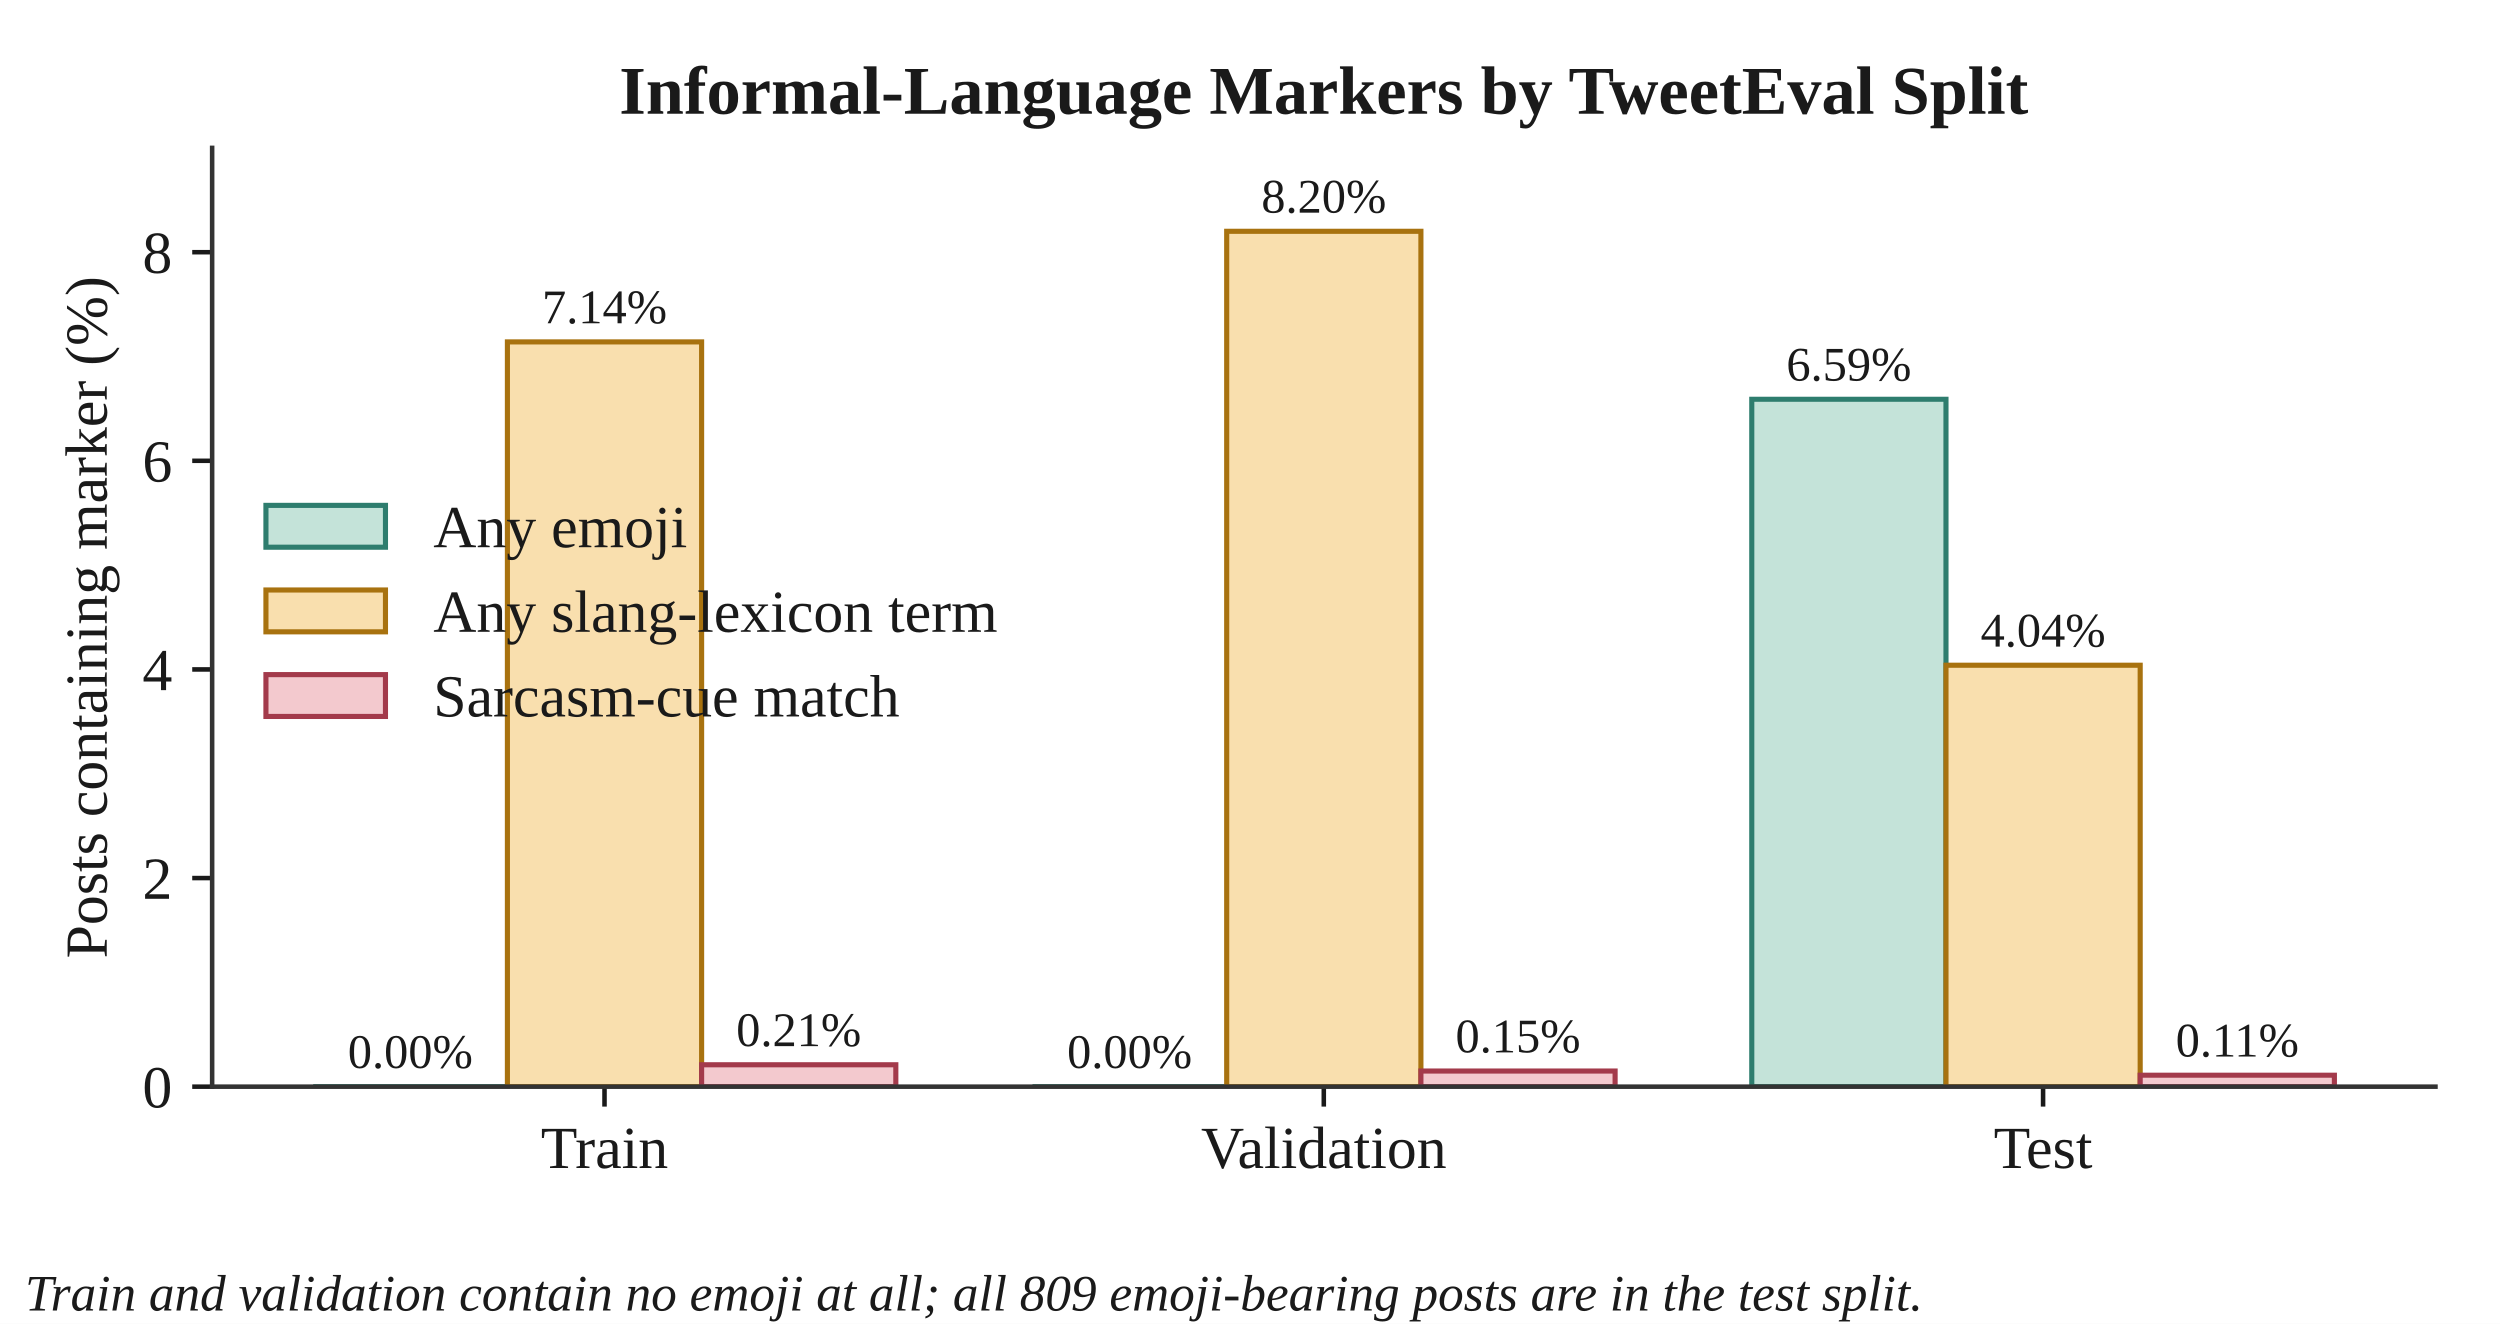
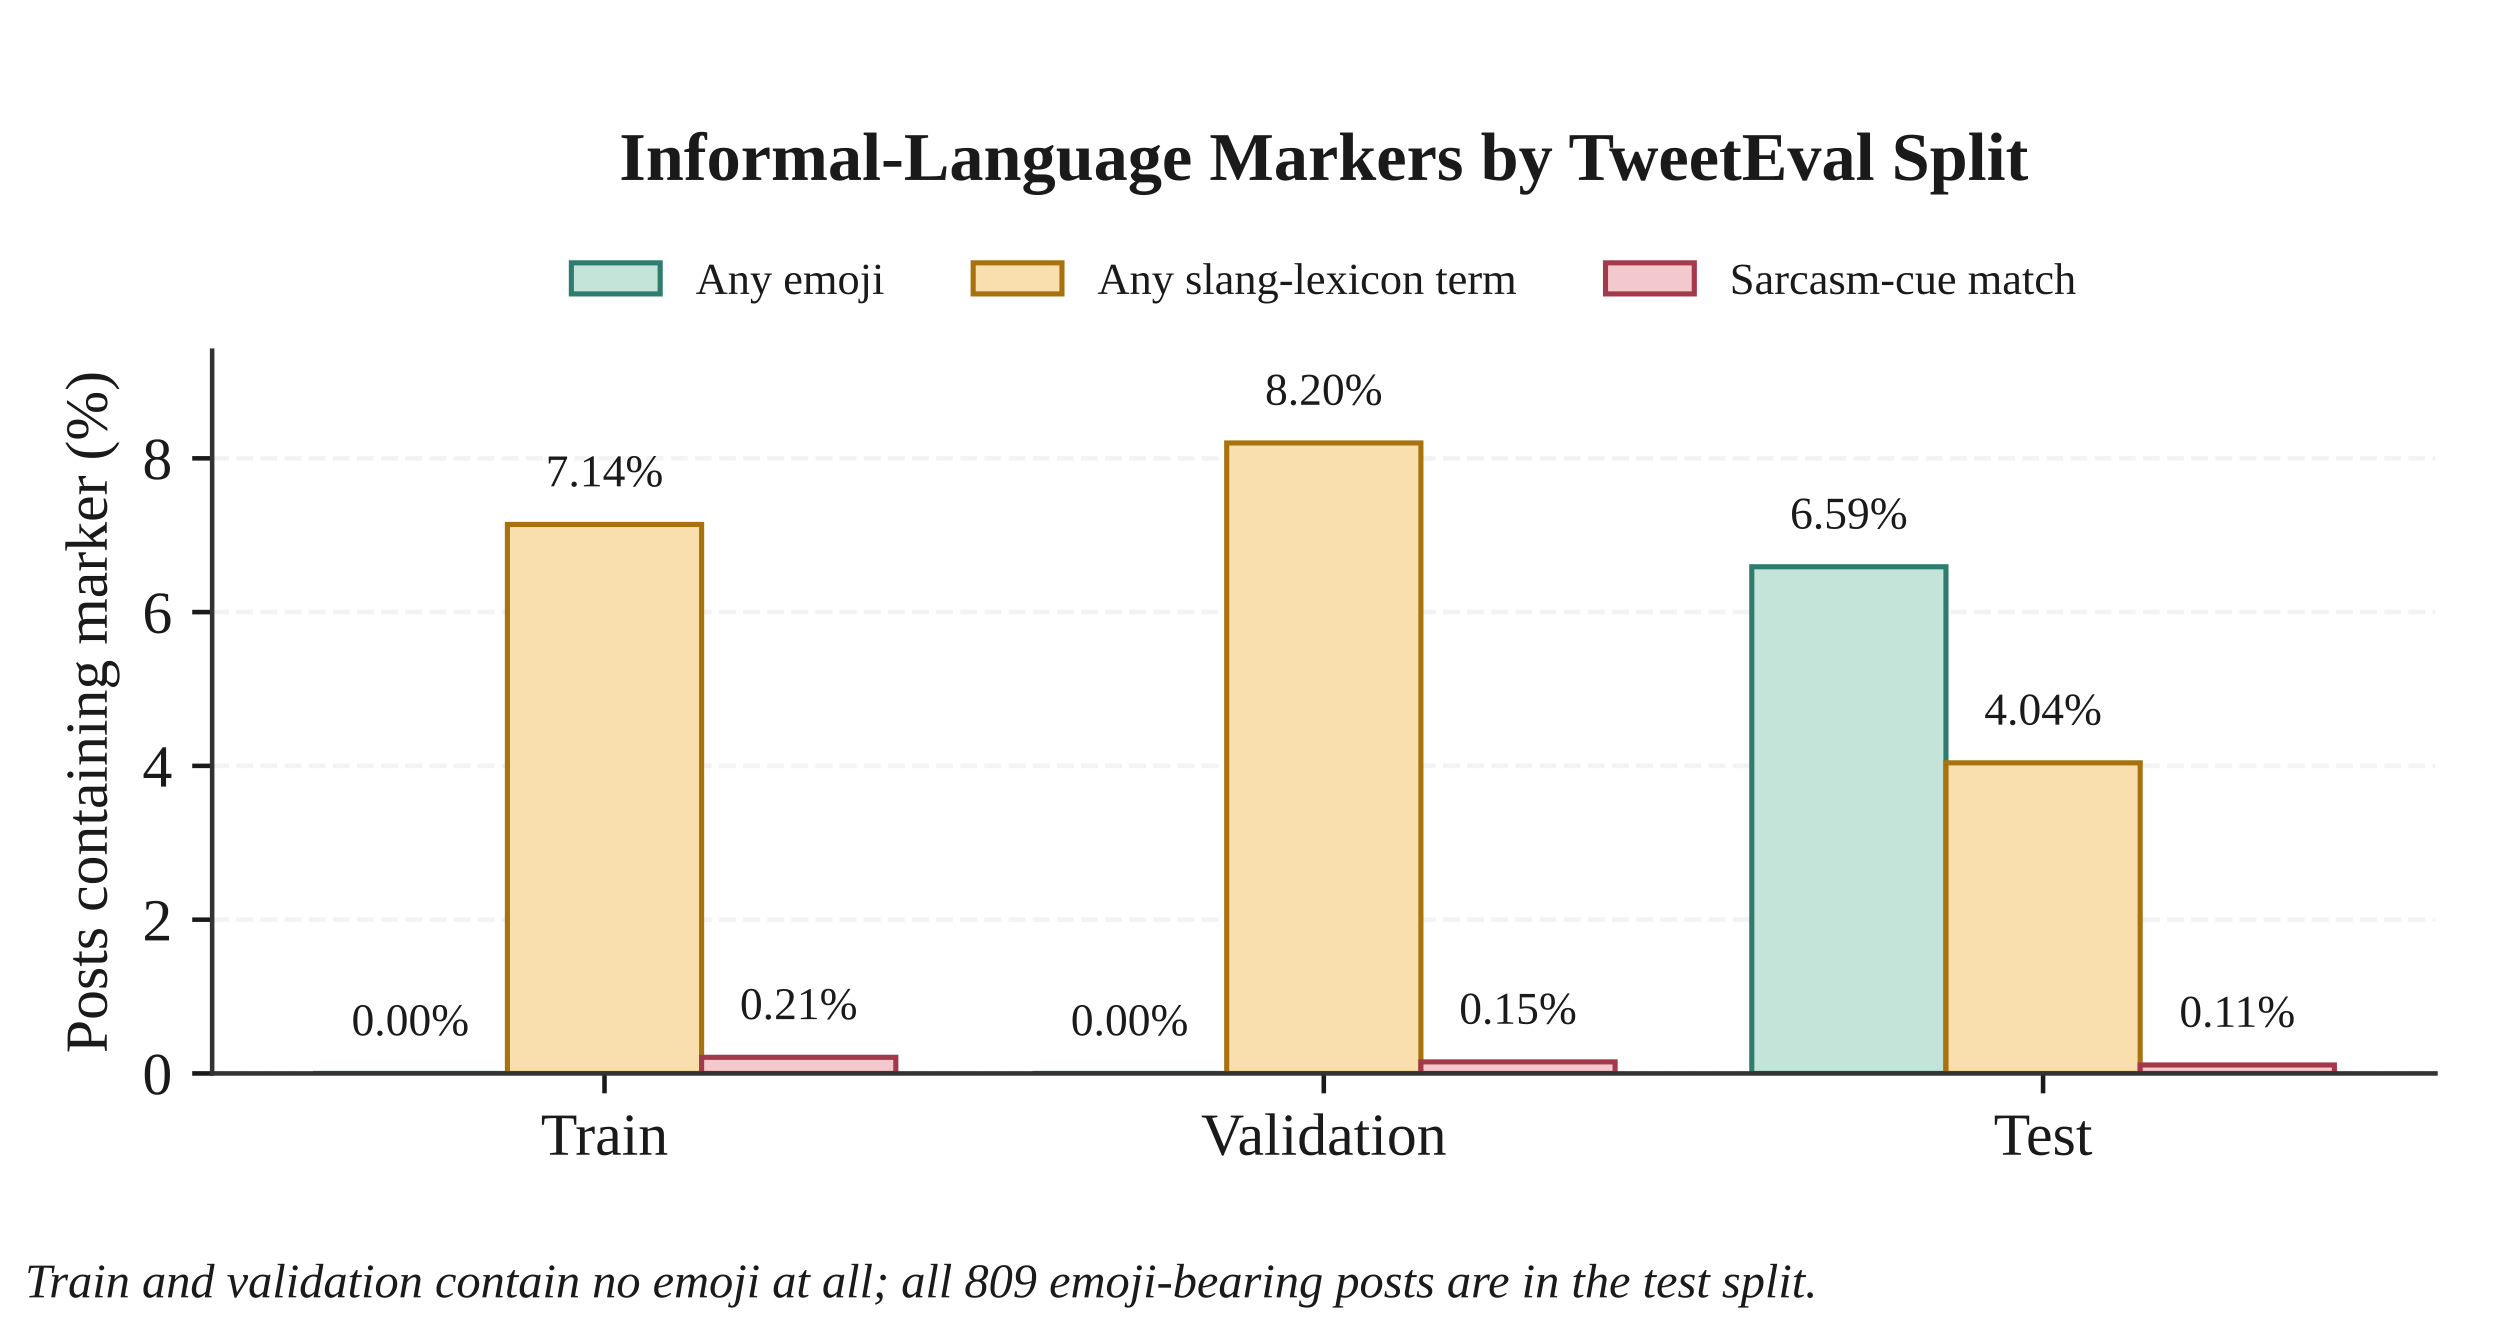
<svg xmlns="http://www.w3.org/2000/svg" xmlns:xlink="http://www.w3.org/1999/xlink" width="439.2pt" height="232.56pt" viewBox="0 0 439.2 232.56" version="1.1">
  <defs>
    <style type="text/css">*{stroke-linejoin: round; stroke-linecap: butt}</style>
  </defs>
  <g id="figure_1">
    <g id="patch_1">
      <path d="M 0 232.56  L 439.2 232.56  L 439.2 0  L 0 0  z " style="fill: #ffffff" />
    </g>
    <g id="axes_1">
      <g id="patch_2">
-         <path d="M 37.269 190.906  L 427.86 190.906  L 427.86 25.98  L 37.269 25.98  z " style="fill: #ffffff" />
-       </g>
-       <g id="patch_3">
-         <path d="M 55.023 190.906  L 89.141 190.906  L 89.141 190.906  L 55.023 190.906  z " clip-path="url(#p0d674bd217)" style="fill: #c4e3d9; stroke: #2e7d6e; stroke-width: 0.9; stroke-linejoin: miter" />
-       </g>
-       <g id="patch_4">
-         <path d="M 181.387 190.906  L 215.505 190.906  L 215.505 190.906  L 181.387 190.906  z " clip-path="url(#p0d674bd217)" style="fill: #c4e3d9; stroke: #2e7d6e; stroke-width: 0.9; stroke-linejoin: miter" />
-       </g>
-       <g id="patch_5">
-         <path d="M 307.751 190.906  L 341.869 190.906  L 341.869 70.144  L 307.751 70.144  z " clip-path="url(#p0d674bd217)" style="fill: #c4e3d9; stroke: #2e7d6e; stroke-width: 0.9; stroke-linejoin: miter" />
-       </g>
-       <g id="patch_6">
-         <path d="M 89.141 190.906  L 123.259 190.906  L 123.259 60.065  L 89.141 60.065  z " clip-path="url(#p0d674bd217)" style="fill: #f9dfae; stroke: #a8720f; stroke-width: 0.9; stroke-linejoin: miter" />
-       </g>
-       <g id="patch_7">
-         <path d="M 215.505 190.906  L 249.624 190.906  L 249.624 40.64  L 215.505 40.64  z " clip-path="url(#p0d674bd217)" style="fill: #f9dfae; stroke: #a8720f; stroke-width: 0.9; stroke-linejoin: miter" />
-       </g>
-       <g id="patch_8">
-         <path d="M 341.869 190.906  L 375.988 190.906  L 375.988 116.873  L 341.869 116.873  z " clip-path="url(#p0d674bd217)" style="fill: #f9dfae; stroke: #a8720f; stroke-width: 0.9; stroke-linejoin: miter" />
-       </g>
-       <g id="patch_9">
-         <path d="M 123.259 190.906  L 157.378 190.906  L 157.378 187.058  L 123.259 187.058  z " clip-path="url(#p0d674bd217)" style="fill: #f3c9ce; stroke: #a33a4b; stroke-width: 0.9; stroke-linejoin: miter" />
-       </g>
-       <g id="patch_10">
-         <path d="M 249.624 190.906  L 283.742 190.906  L 283.742 188.158  L 249.624 188.158  z " clip-path="url(#p0d674bd217)" style="fill: #f3c9ce; stroke: #a33a4b; stroke-width: 0.9; stroke-linejoin: miter" />
-       </g>
-       <g id="patch_11">
-         <path d="M 375.988 190.906  L 410.106 190.906  L 410.106 188.891  L 375.988 188.891  z " clip-path="url(#p0d674bd217)" style="fill: #f3c9ce; stroke: #a33a4b; stroke-width: 0.9; stroke-linejoin: miter" />
+         <path d="M 37.269 188.581  L 427.86 188.581  L 427.86 61.608  L 37.269 61.608  z " style="fill: #ffffff" />
      </g>
      <g id="matplotlib.axis_1">
        <g id="xtick_1">
          <g id="line2d_1">
            <defs>
-               <path id="m6673c83075" d="M 0 0  L 0 3.5  " style="stroke: #1a1a1a; stroke-width: 0.8" />
+               <path id="m4780ba5331" d="M 0 0  L 0 3.5  " style="stroke: #1a1a1a; stroke-width: 0.8" />
            </defs>
            <g>
-               <use xlink:href="#m6673c83075" x="106.2" y="190.906" style="fill: #1a1a1a; stroke: #1a1a1a; stroke-width: 0.8" />
+               <use xlink:href="#m4780ba5331" x="106.2" y="188.581" style="fill: #1a1a1a; stroke: #1a1a1a; stroke-width: 0.8" />
            </g>
          </g>
          <g id="text_1">
-             <text style="font-size: 10.5px; font-family: 'Times New Roman', 'Liberation Serif', serif; text-anchor: middle; fill: #1a1a1a" x="106.2" y="205.192" transform="rotate(-0 106.2003 205.1924)">Train</text>
+             <text style="font-size: 10.5px; font-family: 'Times New Roman', 'Liberation Serif', 'DejaVu Serif', serif; text-anchor: middle; fill: #1a1a1a" x="106.2" y="202.867" transform="rotate(-0 106.2003 202.8668)">Train</text>
          </g>
        </g>
        <g id="xtick_2">
          <g id="line2d_2">
            <g>
-               <use xlink:href="#m6673c83075" x="232.564" y="190.906" style="fill: #1a1a1a; stroke: #1a1a1a; stroke-width: 0.8" />
+               <use xlink:href="#m4780ba5331" x="232.564" y="188.581" style="fill: #1a1a1a; stroke: #1a1a1a; stroke-width: 0.8" />
            </g>
          </g>
          <g id="text_2">
-             <text style="font-size: 10.5px; font-family: 'Times New Roman', 'Liberation Serif', serif; text-anchor: middle; fill: #1a1a1a" x="232.564" y="205.192" transform="rotate(-0 232.5644 205.1924)">Validation</text>
+             <text style="font-size: 10.5px; font-family: 'Times New Roman', 'Liberation Serif', 'DejaVu Serif', serif; text-anchor: middle; fill: #1a1a1a" x="232.564" y="202.867" transform="rotate(-0 232.5644 202.8668)">Validation</text>
          </g>
        </g>
        <g id="xtick_3">
          <g id="line2d_3">
            <g>
-               <use xlink:href="#m6673c83075" x="358.928" y="190.906" style="fill: #1a1a1a; stroke: #1a1a1a; stroke-width: 0.8" />
+               <use xlink:href="#m4780ba5331" x="358.928" y="188.581" style="fill: #1a1a1a; stroke: #1a1a1a; stroke-width: 0.8" />
            </g>
          </g>
          <g id="text_3">
-             <text style="font-size: 10.5px; font-family: 'Times New Roman', 'Liberation Serif', serif; text-anchor: middle; fill: #1a1a1a" x="358.928" y="205.192" transform="rotate(-0 358.9284 205.1924)">Test</text>
+             <text style="font-size: 10.5px; font-family: 'Times New Roman', 'Liberation Serif', 'DejaVu Serif', serif; text-anchor: middle; fill: #1a1a1a" x="358.928" y="202.867" transform="rotate(-0 358.9284 202.8668)">Test</text>
          </g>
        </g>
      </g>
      <g id="matplotlib.axis_2">
        <g id="ytick_1">
          <g id="line2d_4">
+             <path d="M 37.269 188.581  L 427.86 188.581  " clip-path="url(#p23a0563ff3)" style="fill: none; stroke-dasharray: 2.96,1.28; stroke-dashoffset: 0; stroke: #b0b0b0; stroke-opacity: 0.15; stroke-width: 0.8" />
+           </g>
+           <g id="line2d_5">
            <defs>
-               <path id="m916b7e25a5" d="M 0 0  L -3.5 0  " style="stroke: #1a1a1a; stroke-width: 0.8" />
+               <path id="m7eac9d2bac" d="M 0 0  L -3.5 0  " style="stroke: #1a1a1a; stroke-width: 0.8" />
            </defs>
            <g>
-               <use xlink:href="#m916b7e25a5" x="37.269" y="190.906" style="fill: #1a1a1a; stroke: #1a1a1a; stroke-width: 0.8" />
+               <use xlink:href="#m7eac9d2bac" x="37.269" y="188.581" style="fill: #1a1a1a; stroke: #1a1a1a; stroke-width: 0.8" />
            </g>
          </g>
          <g id="text_4">
-             <text style="font-size: 10.5px; font-family: 'Times New Roman', 'Liberation Serif', serif; text-anchor: end; fill: #1a1a1a" x="30.269" y="194.549" transform="rotate(-0 30.26875 194.5494)">0</text>
+             <text style="font-size: 10.5px; font-family: 'Times New Roman', 'Liberation Serif', 'DejaVu Serif', serif; text-anchor: end; fill: #1a1a1a" x="30.269" y="192.224" transform="rotate(-0 30.26875 192.2238)">0</text>
          </g>
        </g>
        <g id="ytick_2">
-           <g id="line2d_5">
-             <g>
-               <use xlink:href="#m916b7e25a5" x="37.269" y="154.256" style="fill: #1a1a1a; stroke: #1a1a1a; stroke-width: 0.8" />
+           <g id="line2d_6">
+             <path d="M 37.269 161.565  L 427.86 161.565  " clip-path="url(#p23a0563ff3)" style="fill: none; stroke-dasharray: 2.96,1.28; stroke-dashoffset: 0; stroke: #b0b0b0; stroke-opacity: 0.15; stroke-width: 0.8" />
+           </g>
+           <g id="line2d_7">
+             <g>
+               <use xlink:href="#m7eac9d2bac" x="37.269" y="161.565" style="fill: #1a1a1a; stroke: #1a1a1a; stroke-width: 0.8" />
            </g>
          </g>
          <g id="text_5">
-             <text style="font-size: 10.5px; font-family: 'Times New Roman', 'Liberation Serif', serif; text-anchor: end; fill: #1a1a1a" x="30.269" y="157.899" transform="rotate(-0 30.26875 157.8991)">2</text>
+             <text style="font-size: 10.5px; font-family: 'Times New Roman', 'Liberation Serif', 'DejaVu Serif', serif; text-anchor: end; fill: #1a1a1a" x="30.269" y="165.208" transform="rotate(-0 30.26875 165.2083)">2</text>
          </g>
        </g>
        <g id="ytick_3">
-           <g id="line2d_6">
-             <g>
-               <use xlink:href="#m916b7e25a5" x="37.269" y="117.606" style="fill: #1a1a1a; stroke: #1a1a1a; stroke-width: 0.8" />
+           <g id="line2d_8">
+             <path d="M 37.269 134.55  L 427.86 134.55  " clip-path="url(#p23a0563ff3)" style="fill: none; stroke-dasharray: 2.96,1.28; stroke-dashoffset: 0; stroke: #b0b0b0; stroke-opacity: 0.15; stroke-width: 0.8" />
+           </g>
+           <g id="line2d_9">
+             <g>
+               <use xlink:href="#m7eac9d2bac" x="37.269" y="134.55" style="fill: #1a1a1a; stroke: #1a1a1a; stroke-width: 0.8" />
            </g>
          </g>
          <g id="text_6">
-             <text style="font-size: 10.5px; font-family: 'Times New Roman', 'Liberation Serif', serif; text-anchor: end; fill: #1a1a1a" x="30.269" y="121.249" transform="rotate(-0 30.26875 121.2488)">4</text>
+             <text style="font-size: 10.5px; font-family: 'Times New Roman', 'Liberation Serif', 'DejaVu Serif', serif; text-anchor: end; fill: #1a1a1a" x="30.269" y="138.193" transform="rotate(-0 30.26875 138.1928)">4</text>
          </g>
        </g>
        <g id="ytick_4">
-           <g id="line2d_7">
-             <g>
-               <use xlink:href="#m916b7e25a5" x="37.269" y="80.955" style="fill: #1a1a1a; stroke: #1a1a1a; stroke-width: 0.8" />
+           <g id="line2d_10">
+             <path d="M 37.269 107.534  L 427.86 107.534  " clip-path="url(#p23a0563ff3)" style="fill: none; stroke-dasharray: 2.96,1.28; stroke-dashoffset: 0; stroke: #b0b0b0; stroke-opacity: 0.15; stroke-width: 0.8" />
+           </g>
+           <g id="line2d_11">
+             <g>
+               <use xlink:href="#m7eac9d2bac" x="37.269" y="107.534" style="fill: #1a1a1a; stroke: #1a1a1a; stroke-width: 0.8" />
            </g>
          </g>
          <g id="text_7">
-             <text style="font-size: 10.5px; font-family: 'Times New Roman', 'Liberation Serif', serif; text-anchor: end; fill: #1a1a1a" x="30.269" y="84.598" transform="rotate(-0 30.26875 84.59847)">6</text>
+             <text style="font-size: 10.5px; font-family: 'Times New Roman', 'Liberation Serif', 'DejaVu Serif', serif; text-anchor: end; fill: #1a1a1a" x="30.269" y="111.177" transform="rotate(-0 30.26875 111.1773)">6</text>
          </g>
        </g>
        <g id="ytick_5">
-           <g id="line2d_8">
-             <g>
-               <use xlink:href="#m916b7e25a5" x="37.269" y="44.305" style="fill: #1a1a1a; stroke: #1a1a1a; stroke-width: 0.8" />
+           <g id="line2d_12">
+             <path d="M 37.269 80.519  L 427.86 80.519  " clip-path="url(#p23a0563ff3)" style="fill: none; stroke-dasharray: 2.96,1.28; stroke-dashoffset: 0; stroke: #b0b0b0; stroke-opacity: 0.15; stroke-width: 0.8" />
+           </g>
+           <g id="line2d_13">
+             <g>
+               <use xlink:href="#m7eac9d2bac" x="37.269" y="80.519" style="fill: #1a1a1a; stroke: #1a1a1a; stroke-width: 0.8" />
            </g>
          </g>
          <g id="text_8">
-             <text style="font-size: 10.5px; font-family: 'Times New Roman', 'Liberation Serif', serif; text-anchor: end; fill: #1a1a1a" x="30.269" y="47.948" transform="rotate(-0 30.26875 47.94816)">8</text>
+             <text style="font-size: 10.5px; font-family: 'Times New Roman', 'Liberation Serif', 'DejaVu Serif', serif; text-anchor: end; fill: #1a1a1a" x="30.269" y="84.162" transform="rotate(-0 30.26875 84.16185)">8</text>
          </g>
        </g>
        <g id="text_9">
-           <text style="font-size: 10.5px; font-family: 'Times New Roman', 'Liberation Serif', serif; text-anchor: middle; fill: #1a1a1a" x="18.753" y="108.443" transform="rotate(-90 18.75305 108.4432)">Posts containing marker (%)</text>
-         </g>
+           <text style="font-size: 10.5px; font-family: 'Times New Roman', 'Liberation Serif', 'DejaVu Serif', serif; text-anchor: middle; fill: #1a1a1a" x="18.753" y="125.094" transform="rotate(-90 18.75305 125.0944)">Posts containing marker (%)</text>
+         </g>
+       </g>
+       <g id="patch_3">
+         <path d="M 55.023 188.581  L 89.141 188.581  L 89.141 188.581  L 55.023 188.581  z " clip-path="url(#p23a0563ff3)" style="fill: #c4e3d9; stroke: #2e7d6e; stroke-width: 0.9; stroke-linejoin: miter" />
+       </g>
+       <g id="patch_4">
+         <path d="M 181.387 188.581  L 215.505 188.581  L 215.505 188.581  L 181.387 188.581  z " clip-path="url(#p23a0563ff3)" style="fill: #c4e3d9; stroke: #2e7d6e; stroke-width: 0.9; stroke-linejoin: miter" />
+       </g>
+       <g id="patch_5">
+         <path d="M 307.751 188.581  L 341.869 188.581  L 341.869 99.565  L 307.751 99.565  z " clip-path="url(#p23a0563ff3)" style="fill: #c4e3d9; stroke: #2e7d6e; stroke-width: 0.9; stroke-linejoin: miter" />
+       </g>
+       <g id="patch_6">
+         <path d="M 89.141 188.581  L 123.259 188.581  L 123.259 92.136  L 89.141 92.136  z " clip-path="url(#p23a0563ff3)" style="fill: #f9dfae; stroke: #a8720f; stroke-width: 0.9; stroke-linejoin: miter" />
+       </g>
+       <g id="patch_7">
+         <path d="M 215.505 188.581  L 249.624 188.581  L 249.624 77.817  L 215.505 77.817  z " clip-path="url(#p23a0563ff3)" style="fill: #f9dfae; stroke: #a8720f; stroke-width: 0.9; stroke-linejoin: miter" />
+       </g>
+       <g id="patch_8">
+         <path d="M 341.869 188.581  L 375.988 188.581  L 375.988 134.01  L 341.869 134.01  z " clip-path="url(#p23a0563ff3)" style="fill: #f9dfae; stroke: #a8720f; stroke-width: 0.9; stroke-linejoin: miter" />
+       </g>
+       <g id="patch_9">
+         <path d="M 123.259 188.581  L 157.378 188.581  L 157.378 185.744  L 123.259 185.744  z " clip-path="url(#p23a0563ff3)" style="fill: #f3c9ce; stroke: #a33a4b; stroke-width: 0.9; stroke-linejoin: miter" />
+       </g>
+       <g id="patch_10">
+         <path d="M 249.624 188.581  L 283.742 188.581  L 283.742 186.555  L 249.624 186.555  z " clip-path="url(#p23a0563ff3)" style="fill: #f3c9ce; stroke: #a33a4b; stroke-width: 0.9; stroke-linejoin: miter" />
+       </g>
+       <g id="patch_11">
+         <path d="M 375.988 188.581  L 410.106 188.581  L 410.106 187.095  L 375.988 187.095  z " clip-path="url(#p23a0563ff3)" style="fill: #f3c9ce; stroke: #a33a4b; stroke-width: 0.9; stroke-linejoin: miter" />
      </g>
      <g id="patch_12">
-         <path d="M 37.269 190.906  L 37.269 25.98  " style="fill: none; stroke: #333333; stroke-width: 0.8; stroke-linejoin: miter; stroke-linecap: square" />
+         <path d="M 37.269 188.581  L 37.269 61.608  " style="fill: none; stroke: #333333; stroke-width: 0.8; stroke-linejoin: miter; stroke-linecap: square" />
      </g>
      <g id="patch_13">
-         <path d="M 37.269 190.906  L 427.86 190.906  " style="fill: none; stroke: #333333; stroke-width: 0.8; stroke-linejoin: miter; stroke-linecap: square" />
+         <path d="M 37.269 188.581  L 427.86 188.581  " style="fill: none; stroke: #333333; stroke-width: 0.8; stroke-linejoin: miter; stroke-linecap: square" />
      </g>
      <g id="text_10">
-         <text style="font-size: 8.5px; font-family: 'Times New Roman', 'Liberation Serif', serif; text-anchor: middle; fill: #1a1a1a" x="72.082" y="187.63" transform="rotate(-0 72.08204 187.6302)">0.00%</text>
+         <text style="font-size: 8px; font-family: 'Times New Roman', 'Liberation Serif', 'DejaVu Serif', serif; text-anchor: middle; fill: #1a1a1a" x="72.082" y="181.877" transform="rotate(-0 72.08204 181.877)">0.00%</text>
      </g>
      <g id="text_11">
-         <text style="font-size: 8.5px; font-family: 'Times New Roman', 'Liberation Serif', serif; text-anchor: middle; fill: #1a1a1a" x="198.446" y="187.63" transform="rotate(-0 198.4461 187.6302)">0.00%</text>
+         <text style="font-size: 8px; font-family: 'Times New Roman', 'Liberation Serif', 'DejaVu Serif', serif; text-anchor: middle; fill: #1a1a1a" x="198.446" y="181.877" transform="rotate(-0 198.4461 181.877)">0.00%</text>
      </g>
      <g id="text_12">
-         <text style="font-size: 8.5px; font-family: 'Times New Roman', 'Liberation Serif', serif; text-anchor: middle; fill: #1a1a1a" x="324.81" y="66.867" transform="rotate(-0 324.8101 66.86738)">6.59%</text>
+         <text style="font-size: 8px; font-family: 'Times New Roman', 'Liberation Serif', 'DejaVu Serif', serif; text-anchor: middle; fill: #1a1a1a" x="324.81" y="92.861" transform="rotate(-0 324.8101 92.86101)">6.59%</text>
      </g>
      <g id="text_13">
-         <text style="font-size: 8.5px; font-family: 'Times New Roman', 'Liberation Serif', serif; text-anchor: middle; fill: #1a1a1a" x="106.2" y="56.789" transform="rotate(-0 106.2003 56.78854)">7.14%</text>
+         <text style="font-size: 8px; font-family: 'Times New Roman', 'Liberation Serif', 'DejaVu Serif', serif; text-anchor: middle; fill: #1a1a1a" x="106.2" y="85.432" transform="rotate(-0 106.2003 85.43175)">7.14%</text>
      </g>
      <g id="text_14">
-         <text style="font-size: 8.5px; font-family: 'Times New Roman', 'Liberation Serif', serif; text-anchor: middle; fill: #1a1a1a" x="232.564" y="37.364" transform="rotate(-0 232.5644 37.36388)">8.20%</text>
+         <text style="font-size: 8px; font-family: 'Times New Roman', 'Liberation Serif', 'DejaVu Serif', serif; text-anchor: middle; fill: #1a1a1a" x="232.564" y="71.114" transform="rotate(-0 232.5644 71.11354)">8.20%</text>
      </g>
      <g id="text_15">
-         <text style="font-size: 8.5px; font-family: 'Times New Roman', 'Liberation Serif', serif; text-anchor: middle; fill: #1a1a1a" x="358.928" y="113.597" transform="rotate(-0 358.9284 113.5965)">4.04%</text>
+         <text style="font-size: 8px; font-family: 'Times New Roman', 'Liberation Serif', 'DejaVu Serif', serif; text-anchor: middle; fill: #1a1a1a" x="358.928" y="127.306" transform="rotate(-0 358.9284 127.3058)">4.04%</text>
      </g>
      <g id="text_16">
-         <text style="font-size: 8.5px; font-family: 'Times New Roman', 'Liberation Serif', serif; text-anchor: middle; fill: #1a1a1a" x="140.319" y="183.782" transform="rotate(-0 140.3186 183.7819)">0.21%</text>
+         <text style="font-size: 8px; font-family: 'Times New Roman', 'Liberation Serif', 'DejaVu Serif', serif; text-anchor: middle; fill: #1a1a1a" x="140.319" y="179.04" transform="rotate(-0 140.3186 179.0404)">0.21%</text>
      </g>
      <g id="text_17">
-         <text style="font-size: 8.5px; font-family: 'Times New Roman', 'Liberation Serif', serif; text-anchor: middle; fill: #1a1a1a" x="266.683" y="184.881" transform="rotate(-0 266.6827 184.8814)">0.15%</text>
+         <text style="font-size: 8px; font-family: 'Times New Roman', 'Liberation Serif', 'DejaVu Serif', serif; text-anchor: middle; fill: #1a1a1a" x="266.683" y="179.851" transform="rotate(-0 266.6827 179.8509)">0.15%</text>
      </g>
      <g id="text_18">
-         <text style="font-size: 8.5px; font-family: 'Times New Roman', 'Liberation Serif', serif; text-anchor: middle; fill: #1a1a1a" x="393.047" y="185.614" transform="rotate(-0 393.0467 185.6144)">0.11%</text>
+         <text style="font-size: 8px; font-family: 'Times New Roman', 'Liberation Serif', 'DejaVu Serif', serif; text-anchor: middle; fill: #1a1a1a" x="393.047" y="180.391" transform="rotate(-0 393.0467 180.3912)">0.11%</text>
      </g>
      <g id="text_19">
-         <text style="font-weight: 700; font-size: 12px; font-family: 'Times New Roman', 'Liberation Serif', serif; text-anchor: middle; fill: #1a1a1a" x="232.564" y="19.98" transform="rotate(-0 232.5644 19.98)">Informal-Language Markers by TweetEval Split</text>
+         <text style="font-weight: 700; font-size: 12px; font-family: 'Times New Roman', 'Liberation Serif', 'DejaVu Serif', serif; text-anchor: middle; fill: #1a1a1a" x="232.564" y="31.608" transform="rotate(-0 232.5644 31.608)">Informal-Language Markers by TweetEval Split</text>
      </g>
      <g id="legend_1">
        <g id="patch_14">
-           <path d="M 46.719 96.134  L 67.719 96.134  L 67.719 88.784  L 46.719 88.784  z " style="fill: #c4e3d9; stroke: #2e7d6e; stroke-width: 0.9; stroke-linejoin: miter" />
+           <path d="M 100.379 51.635  L 115.979 51.635  L 115.979 46.175  L 100.379 46.175  z " style="fill: #c4e3d9; stroke: #2e7d6e; stroke-width: 0.9; stroke-linejoin: miter" />
        </g>
        <g id="text_20">
-           <text style="font-size: 10.5px; font-family: 'Times New Roman', 'Liberation Serif', serif; text-anchor: start; fill: #1a1a1a" x="76.119" y="96.134" transform="rotate(-0 76.11875 96.13441)">Any emoji</text>
+           <text style="font-size: 7.8px; font-family: 'Times New Roman', 'Liberation Serif', 'DejaVu Serif', serif; text-anchor: start; fill: #1a1a1a" x="122.219" y="51.635" transform="rotate(-0 122.2194 51.63518)">Any emoji</text>
        </g>
        <g id="patch_15">
-           <path d="M 46.719 111  L 67.719 111  L 67.719 103.65  L 46.719 103.65  z " style="fill: #f9dfae; stroke: #a8720f; stroke-width: 0.9; stroke-linejoin: miter" />
+           <path d="M 170.966 51.635  L 186.566 51.635  L 186.566 46.175  L 170.966 46.175  z " style="fill: #f9dfae; stroke: #a8720f; stroke-width: 0.9; stroke-linejoin: miter" />
        </g>
        <g id="text_21">
-           <text style="font-size: 10.5px; font-family: 'Times New Roman', 'Liberation Serif', serif; text-anchor: start; fill: #1a1a1a" x="76.119" y="111" transform="rotate(-0 76.11875 111.0001)">Any slang-lexicon term</text>
+           <text style="font-size: 7.8px; font-family: 'Times New Roman', 'Liberation Serif', 'DejaVu Serif', serif; text-anchor: start; fill: #1a1a1a" x="192.806" y="51.635" transform="rotate(-0 192.8057 51.63518)">Any slang-lexicon term</text>
        </g>
        <g id="patch_16">
-           <path d="M 46.719 125.866  L 67.719 125.866  L 67.719 118.516  L 46.719 118.516  z " style="fill: #f3c9ce; stroke: #a33a4b; stroke-width: 0.9; stroke-linejoin: miter" />
+           <path d="M 282.054 51.635  L 297.654 51.635  L 297.654 46.175  L 282.054 46.175  z " style="fill: #f3c9ce; stroke: #a33a4b; stroke-width: 0.9; stroke-linejoin: miter" />
        </g>
        <g id="text_22">
-           <text style="font-size: 10.5px; font-family: 'Times New Roman', 'Liberation Serif', serif; text-anchor: start; fill: #1a1a1a" x="76.119" y="125.866" transform="rotate(-0 76.11875 125.8658)">Sarcasm-cue match</text>
+           <text style="font-size: 7.8px; font-family: 'Times New Roman', 'Liberation Serif', 'DejaVu Serif', serif; text-anchor: start; fill: #1a1a1a" x="303.894" y="51.635" transform="rotate(-0 303.8935 51.63518)">Sarcasm-cue match</text>
        </g>
      </g>
    </g>
    <g id="text_23">
-       <text style="font-style: italic; font-size: 9px; font-family: 'Times New Roman', 'Liberation Serif', serif; text-anchor: start; fill: #1a1a1a" x="4.392" y="230.234" transform="rotate(-0 4.392 230.2344)">Train and validation contain no emoji at all; all 809 emoji-bearing posts are in the test split.</text>
+       <text style="font-style: italic; font-size: 8.5px; font-family: 'Times New Roman', 'Liberation Serif', 'DejaVu Serif', serif; text-anchor: start; fill: #1a1a1a" x="4.392" y="227.909" transform="rotate(-0 4.392 227.9088)">Train and validation contain no emoji at all; all 809 emoji-bearing posts are in the test split.</text>
    </g>
  </g>
  <defs>
-     <clipPath id="p0d674bd217">
-       <rect x="37.269" y="25.98" width="390.591" height="164.926" />
+     <clipPath id="p23a0563ff3">
+       <rect x="37.269" y="61.608" width="390.591" height="126.973" />
    </clipPath>
  </defs>
</svg>
